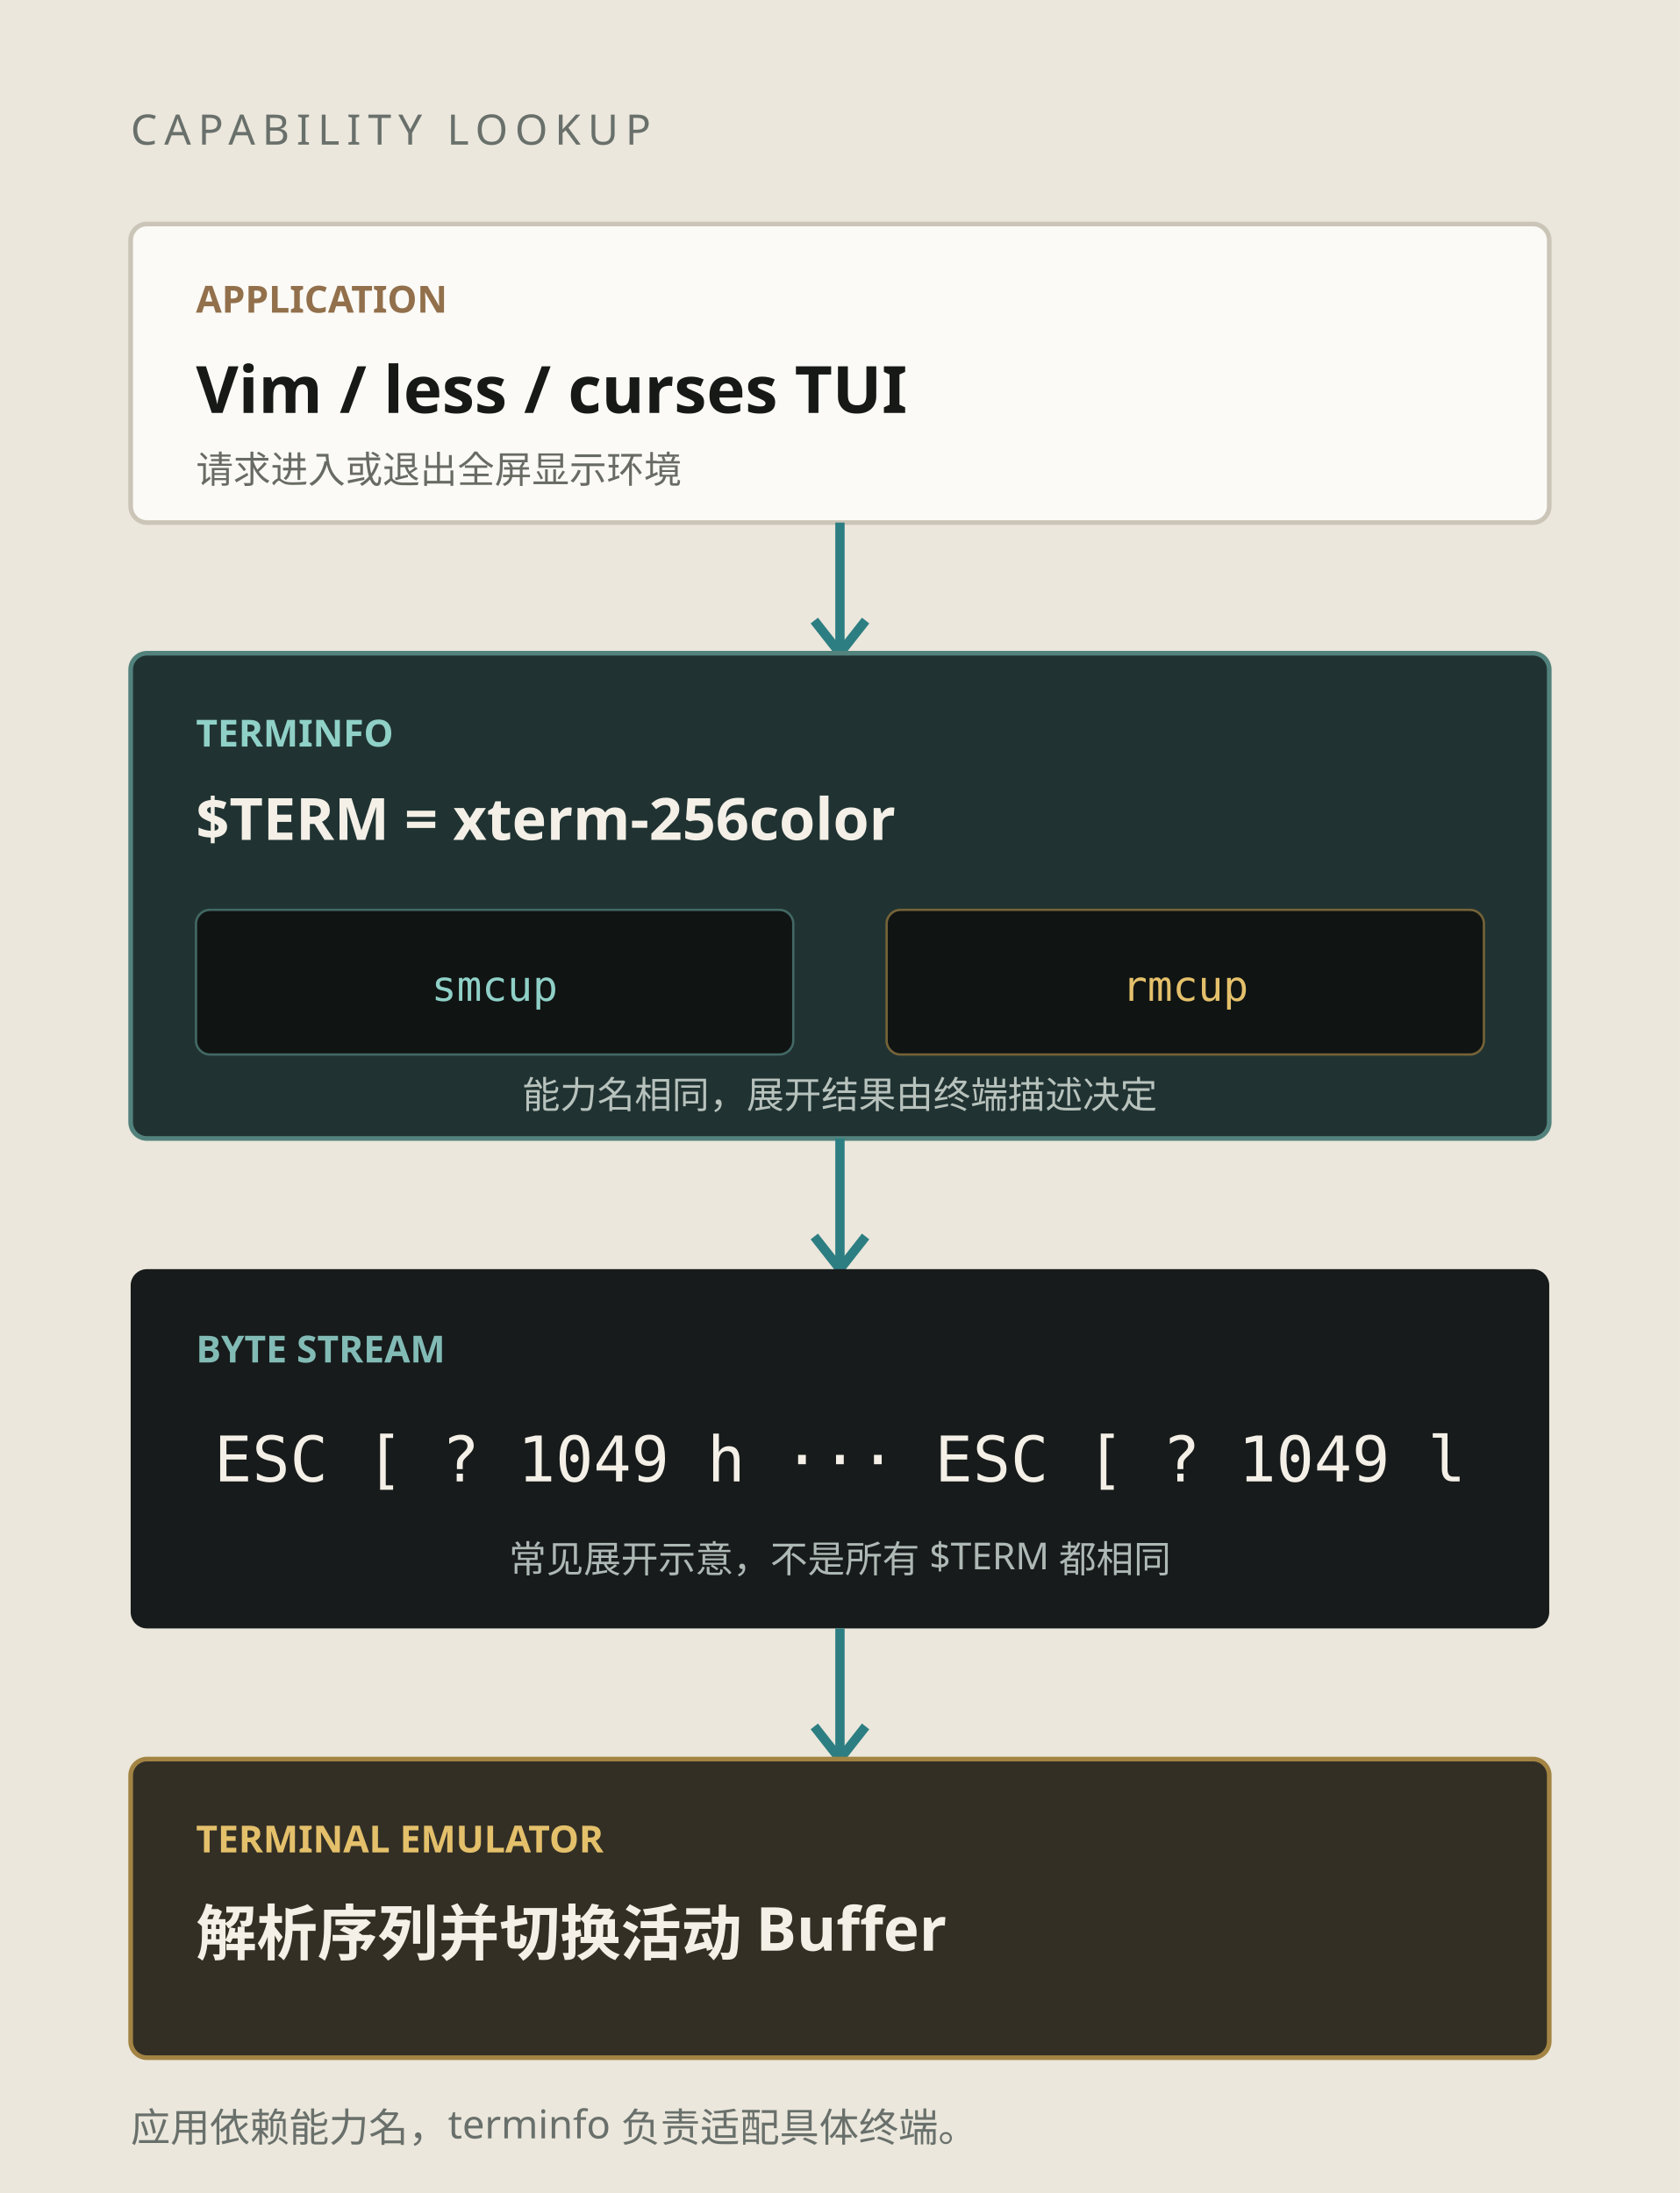
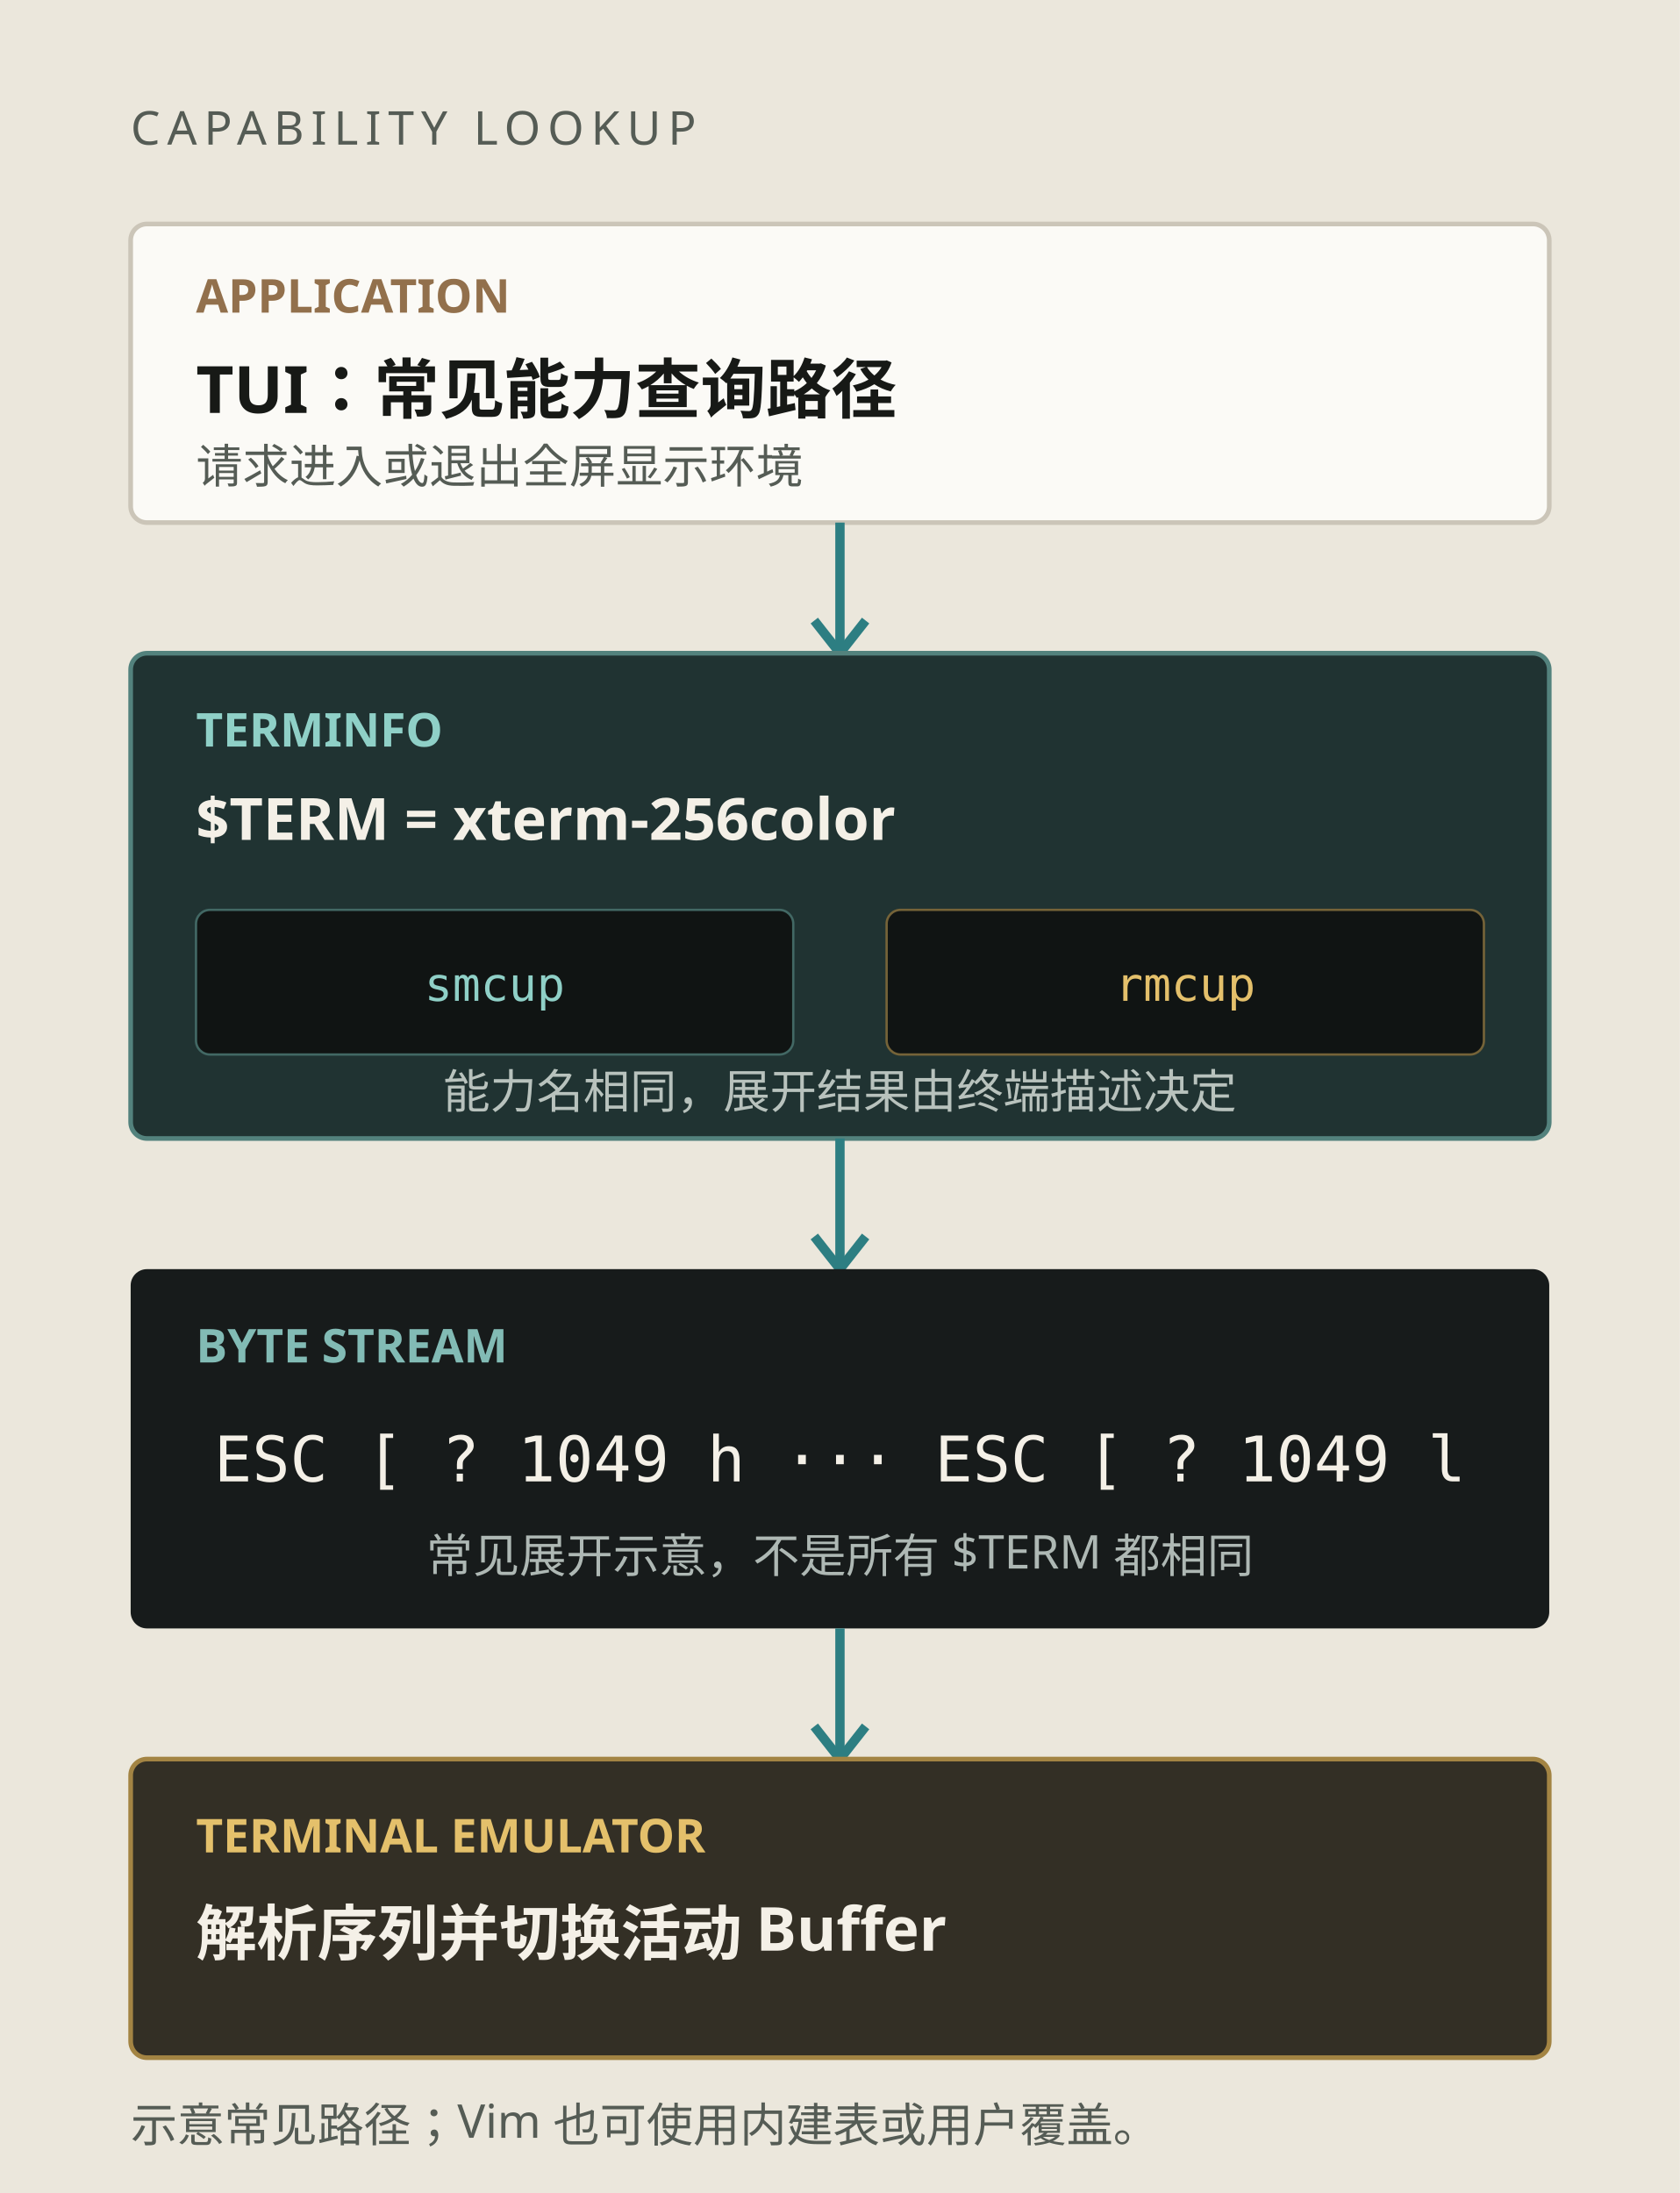
<svg xmlns="http://www.w3.org/2000/svg" width="720" height="940" viewBox="0 0 720 940" role="img" aria-labelledby="title desc">
  <rect width="720" height="940" fill="#ebe7dc" />
-   <text x="56" y="62" fill="#69706b" font-family="system-ui,sans-serif" font-size="18" letter-spacing="3">CAPABILITY LOOKUP</text>
+   <text x="56" y="62" fill="#555c55" font-family="system-ui,sans-serif" font-size="20" letter-spacing="3">CAPABILITY LOOKUP</text>
  <g font-family="system-ui,sans-serif">
    <rect x="56" y="96" width="608" height="128" rx="7" fill="#fbfaf6" stroke="#cbc5b8" stroke-width="2" />
-     <text x="84" y="134" fill="#92704c" font-size="16" font-weight="800">APPLICATION</text>
-     <text x="84" y="177" fill="#171916" font-size="28" font-weight="800">Vim / less / curses TUI</text>
-     <text x="84" y="207" fill="#686b63" font-size="16">请求进入或退出全屏显示环境</text>
+     <text x="84" y="134" fill="#92704c" font-size="20" font-weight="800">APPLICATION</text>
+     <text x="84" y="177" fill="#171916" font-size="28" font-weight="800">TUI：常见能力查询路径</text>
+     <text x="84" y="207" fill="#555c55" font-size="20">请求进入或退出全屏显示环境</text>
    <path d="M360 224v56" stroke="#2d7e82" stroke-width="4" />
    <path d="m349 266 11 14 11-14" fill="none" stroke="#2d7e82" stroke-width="4" />
    <rect x="56" y="280" width="608" height="208" rx="7" fill="#203332" stroke="#53827d" stroke-width="2" />
-     <text x="84" y="320" fill="#8fd0c7" font-size="16" font-weight="800">TERMINFO</text>
+     <text x="84" y="320" fill="#8fd0c7" font-size="20" font-weight="800">TERMINFO</text>
    <text x="84" y="360" fill="#f4f0e7" font-size="25" font-weight="800">$TERM = xterm-256color</text>
    <rect x="84" y="390" width="256" height="62" rx="6" fill="#101413" stroke="#426864" />
-     <text x="212" y="429" text-anchor="middle" fill="#8fd0c7" font-family="ui-monospace,monospace" font-size="18">smcup</text>
+     <text x="212" y="429" text-anchor="middle" fill="#8fd0c7" font-family="ui-monospace,monospace" font-size="20">smcup</text>
    <rect x="380" y="390" width="256" height="62" rx="6" fill="#101413" stroke="#756338" />
-     <text x="508" y="429" text-anchor="middle" fill="#e4c06b" font-family="ui-monospace,monospace" font-size="18">rmcup</text>
-     <text x="360" y="475" text-anchor="middle" fill="#b8c2bd" font-size="16">能力名相同，展开结果由终端描述决定</text>
+     <text x="508" y="429" text-anchor="middle" fill="#e4c06b" font-family="ui-monospace,monospace" font-size="20">rmcup</text>
+     <text x="360" y="475" text-anchor="middle" fill="#b8c2bd" font-size="20">能力名相同，展开结果由终端描述决定</text>
    <path d="M360 488v56" stroke="#2d7e82" stroke-width="4" />
    <path d="m349 530 11 14 11-14" fill="none" stroke="#2d7e82" stroke-width="4" />
    <rect x="56" y="544" width="608" height="154" rx="7" fill="#171b1b" />
-     <text x="84" y="584" fill="#82bbb5" font-size="16" font-weight="800">BYTE STREAM</text>
+     <text x="84" y="584" fill="#82bbb5" font-size="20" font-weight="800">BYTE STREAM</text>
    <text x="360" y="635" text-anchor="middle" fill="#f4f0e7" font-family="ui-monospace,monospace" font-size="27">ESC [ ? 1049 h  ···  ESC [ ? 1049 l</text>
-     <text x="360" y="674" text-anchor="middle" fill="#aeb8b4" font-size="16">常见展开示意，不是所有 $TERM 都相同</text>
+     <text x="360" y="674" text-anchor="middle" fill="#aeb8b4" font-size="20">常见展开示意，不是所有 $TERM 都相同</text>
    <path d="M360 698v56" stroke="#2d7e82" stroke-width="4" />
    <path d="m349 740 11 14 11-14" fill="none" stroke="#2d7e82" stroke-width="4" />
    <rect x="56" y="754" width="608" height="128" rx="7" fill="#332f25" stroke="#a38443" stroke-width="2" />
-     <text x="84" y="794" fill="#e4c06b" font-size="16" font-weight="800">TERMINAL EMULATOR</text>
+     <text x="84" y="794" fill="#e4c06b" font-size="20" font-weight="800">TERMINAL EMULATOR</text>
    <text x="84" y="838" fill="#f4f0e7" font-size="26" font-weight="800">解析序列并切换活动 Buffer</text>
  </g>
-   <text x="56" y="918" fill="#69706b" font-family="system-ui,sans-serif" font-size="17">应用依赖能力名，terminfo 负责适配具体终端。</text>
+   <text x="56" y="918" fill="#555c55" font-family="system-ui,sans-serif" font-size="20">示意常见路径；Vim 也可使用内建表或用户覆盖。</text>
</svg>
